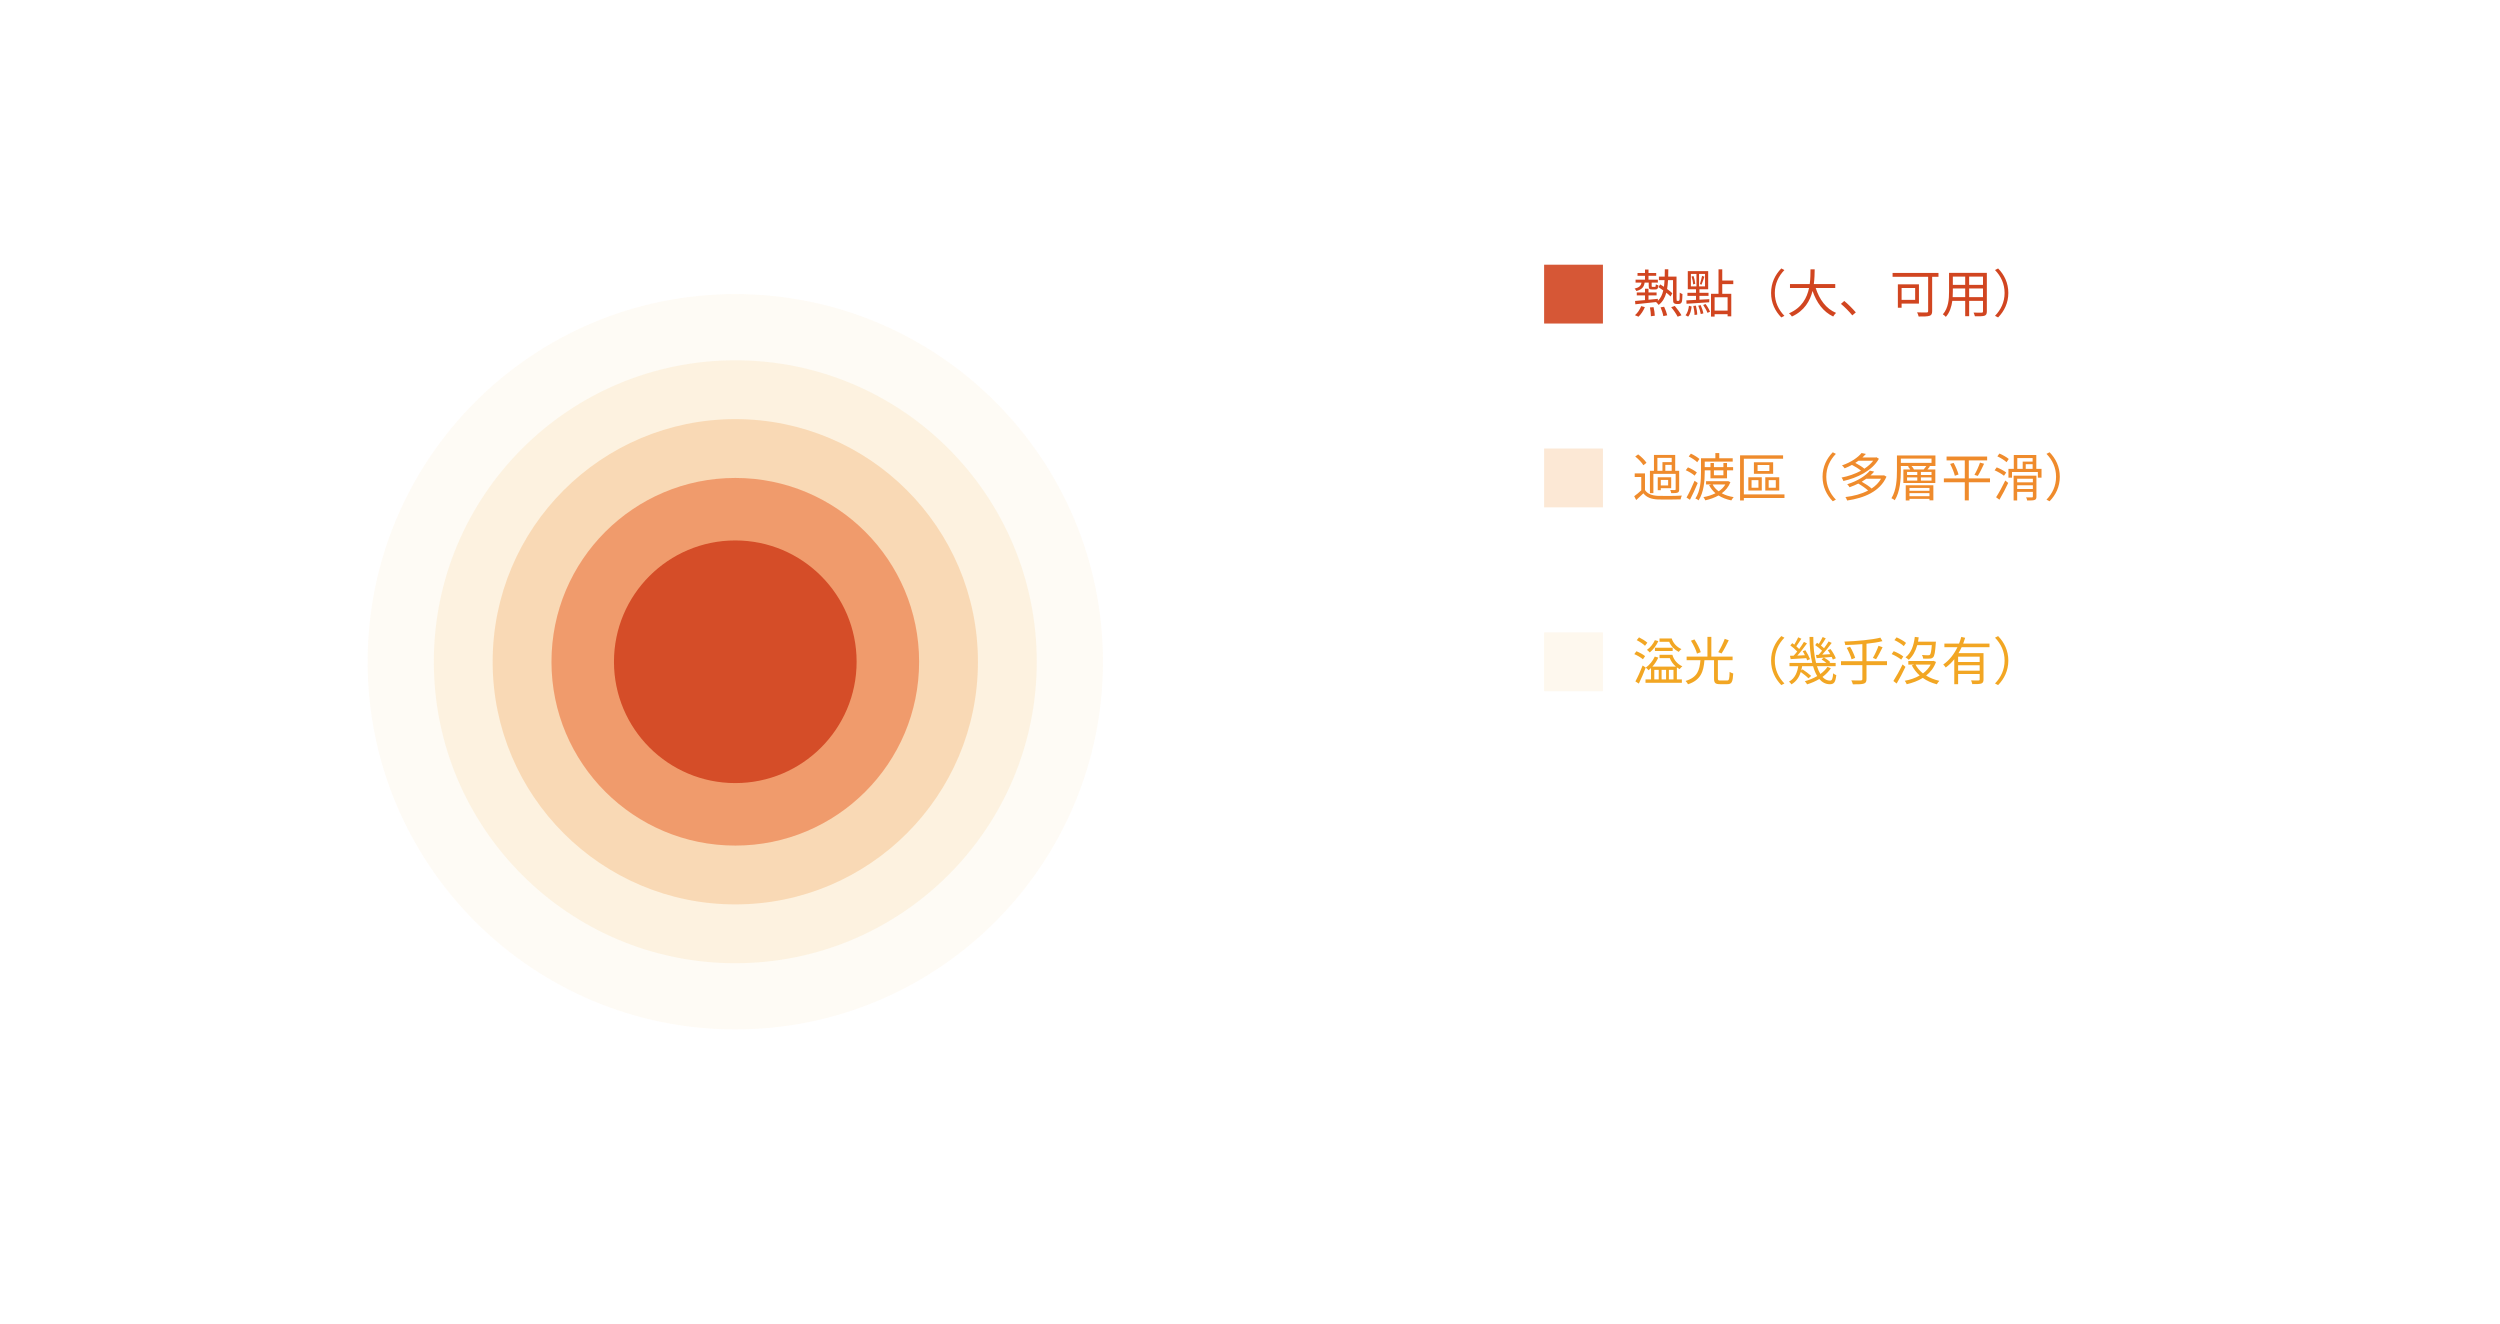
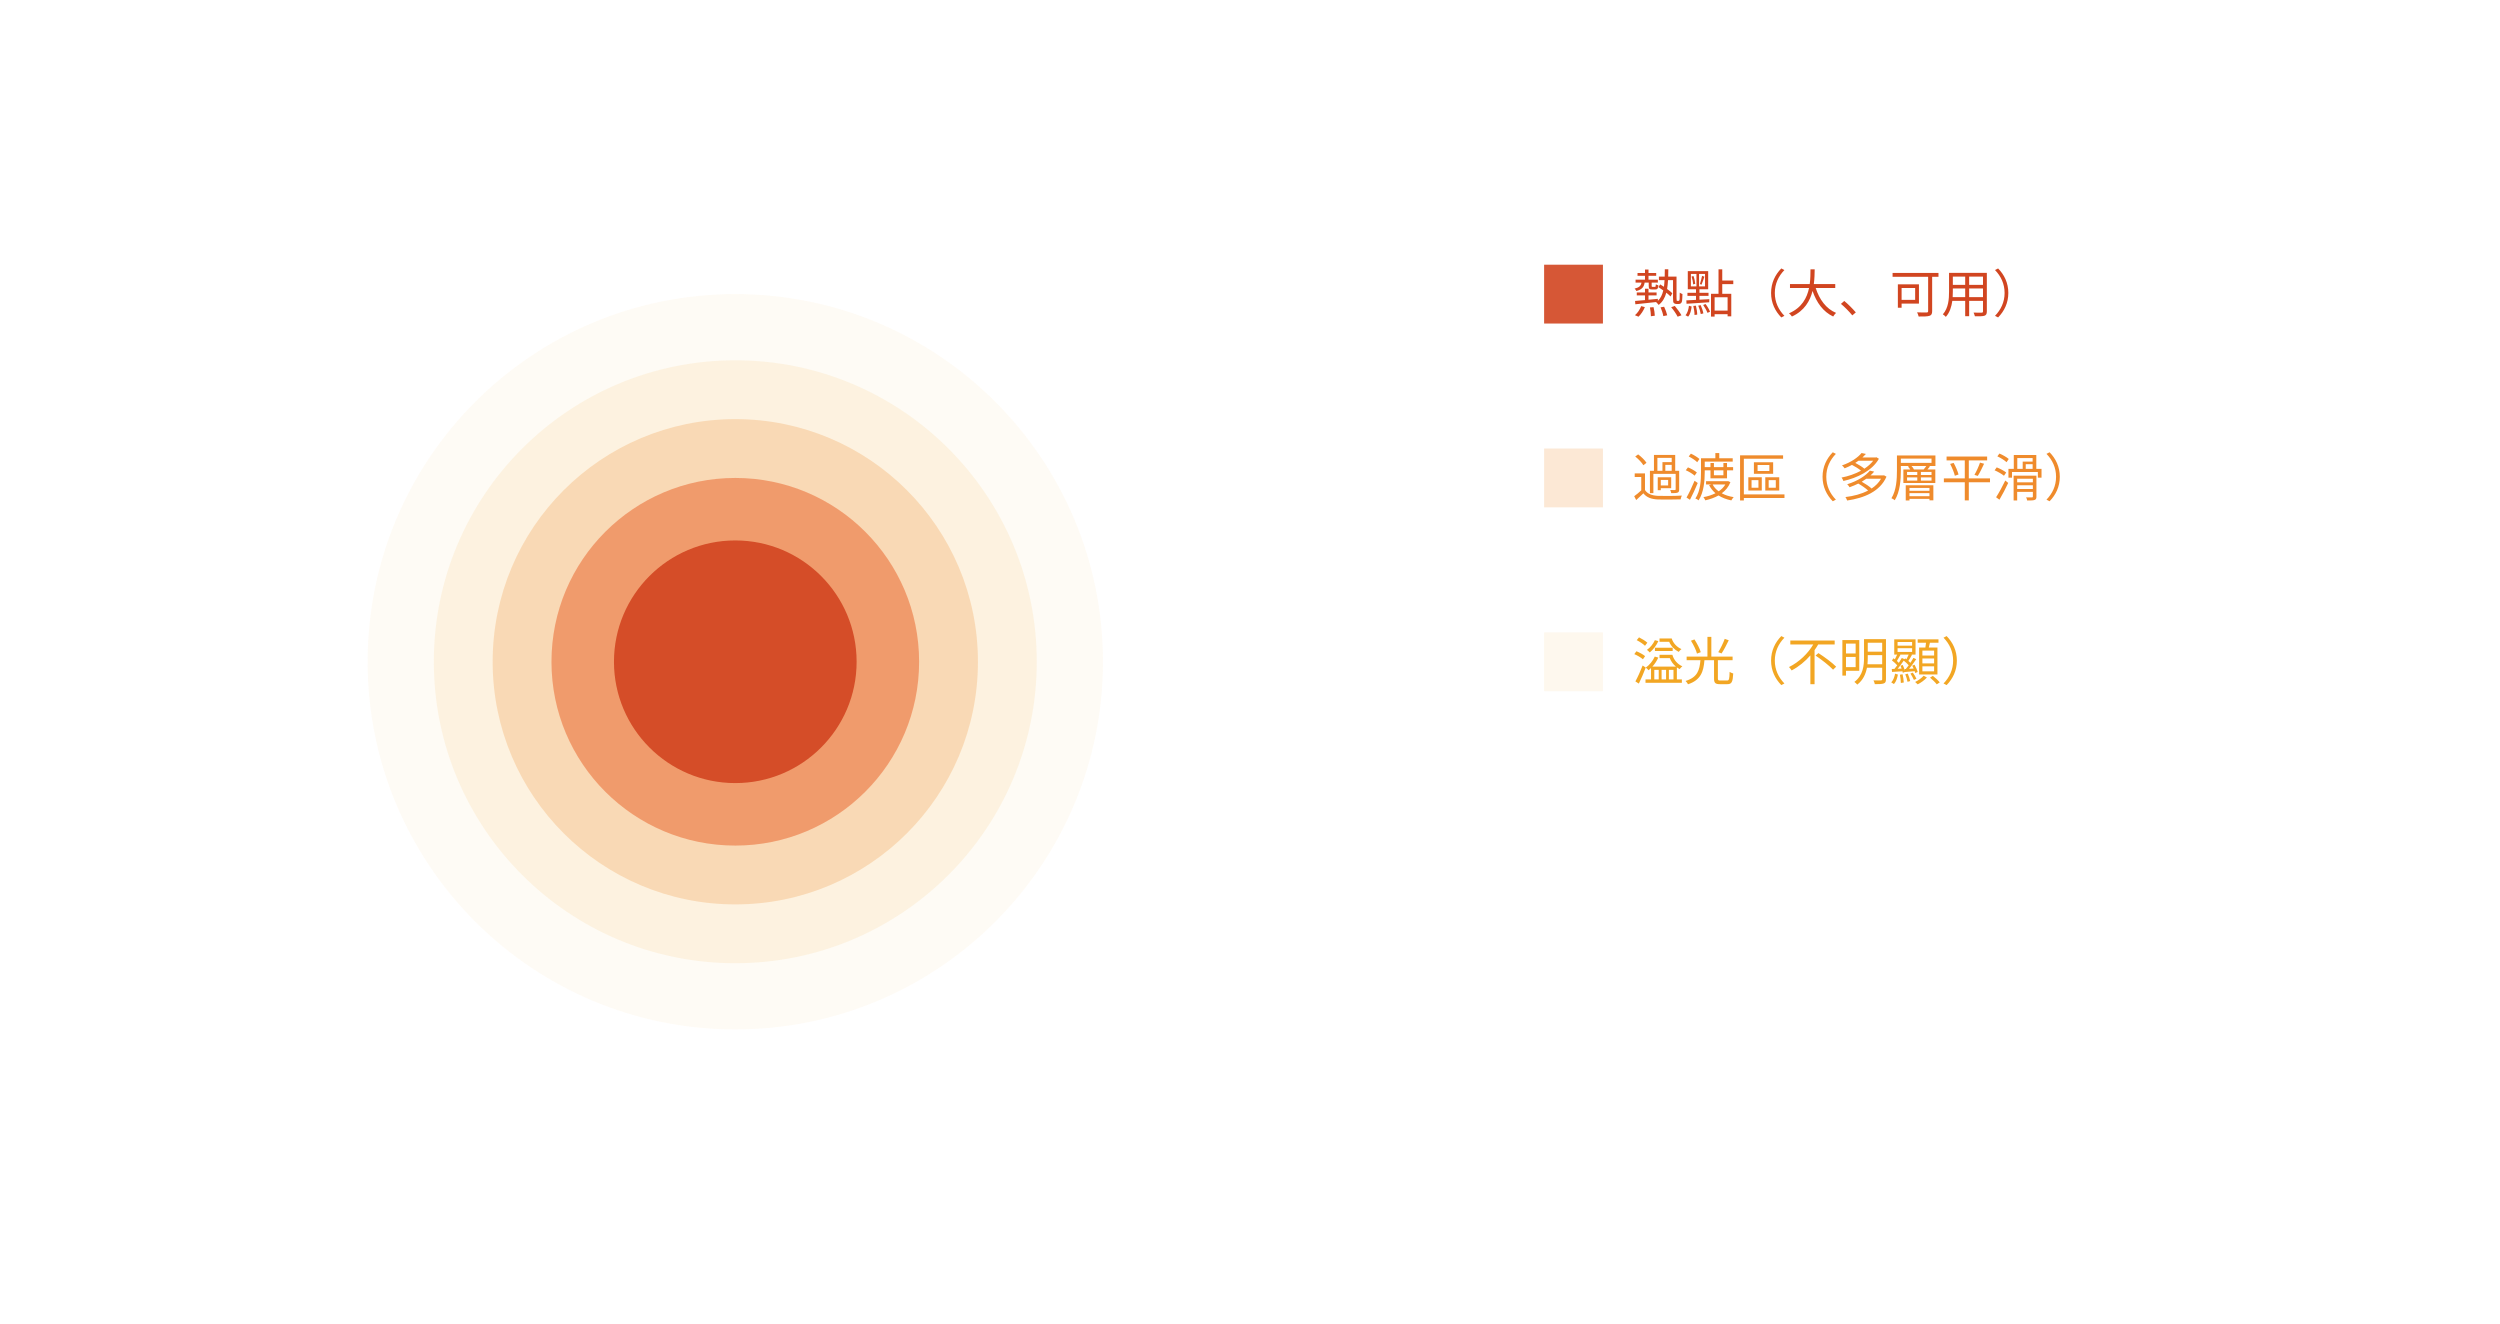
<svg xmlns="http://www.w3.org/2000/svg" viewBox="0 0 680 360">
  <circle cx="200" cy="180" r="100" fill="#F2A623" opacity="0.05" />
  <circle cx="200" cy="180" r="82" fill="#F2A623" opacity="0.1" />
  <circle cx="200" cy="180" r="66" fill="#EF8B2C" opacity="0.24" />
  <circle cx="200" cy="180" r="50" fill="#E85D24" opacity="0.5" />
  <circle cx="200" cy="180" r="33" fill="#D14520" opacity="0.9" />
  <rect x="420" y="72" width="16" height="16" fill="#D14520" opacity="0.9" />
  <text x="444" y="85" font-size="14" fill="#D14520">熱點（大、可用）</text>
  <rect x="420" y="122" width="16" height="16" fill="#EF8B2C" opacity="0.2" />
  <text x="444" y="135" font-size="14" fill="#EF8B2C">過渡區（多層平滑）</text>
  <rect x="420" y="172" width="16" height="16" fill="#F2A623" opacity="0.08" />
-   <text x="444" y="185" font-size="14" fill="#F2A623">溢光（幾乎沒有）</text>
+   <text x="444" y="185" font-size="14" fill="#F2A623">溢光（不明顯）</text>
</svg>
